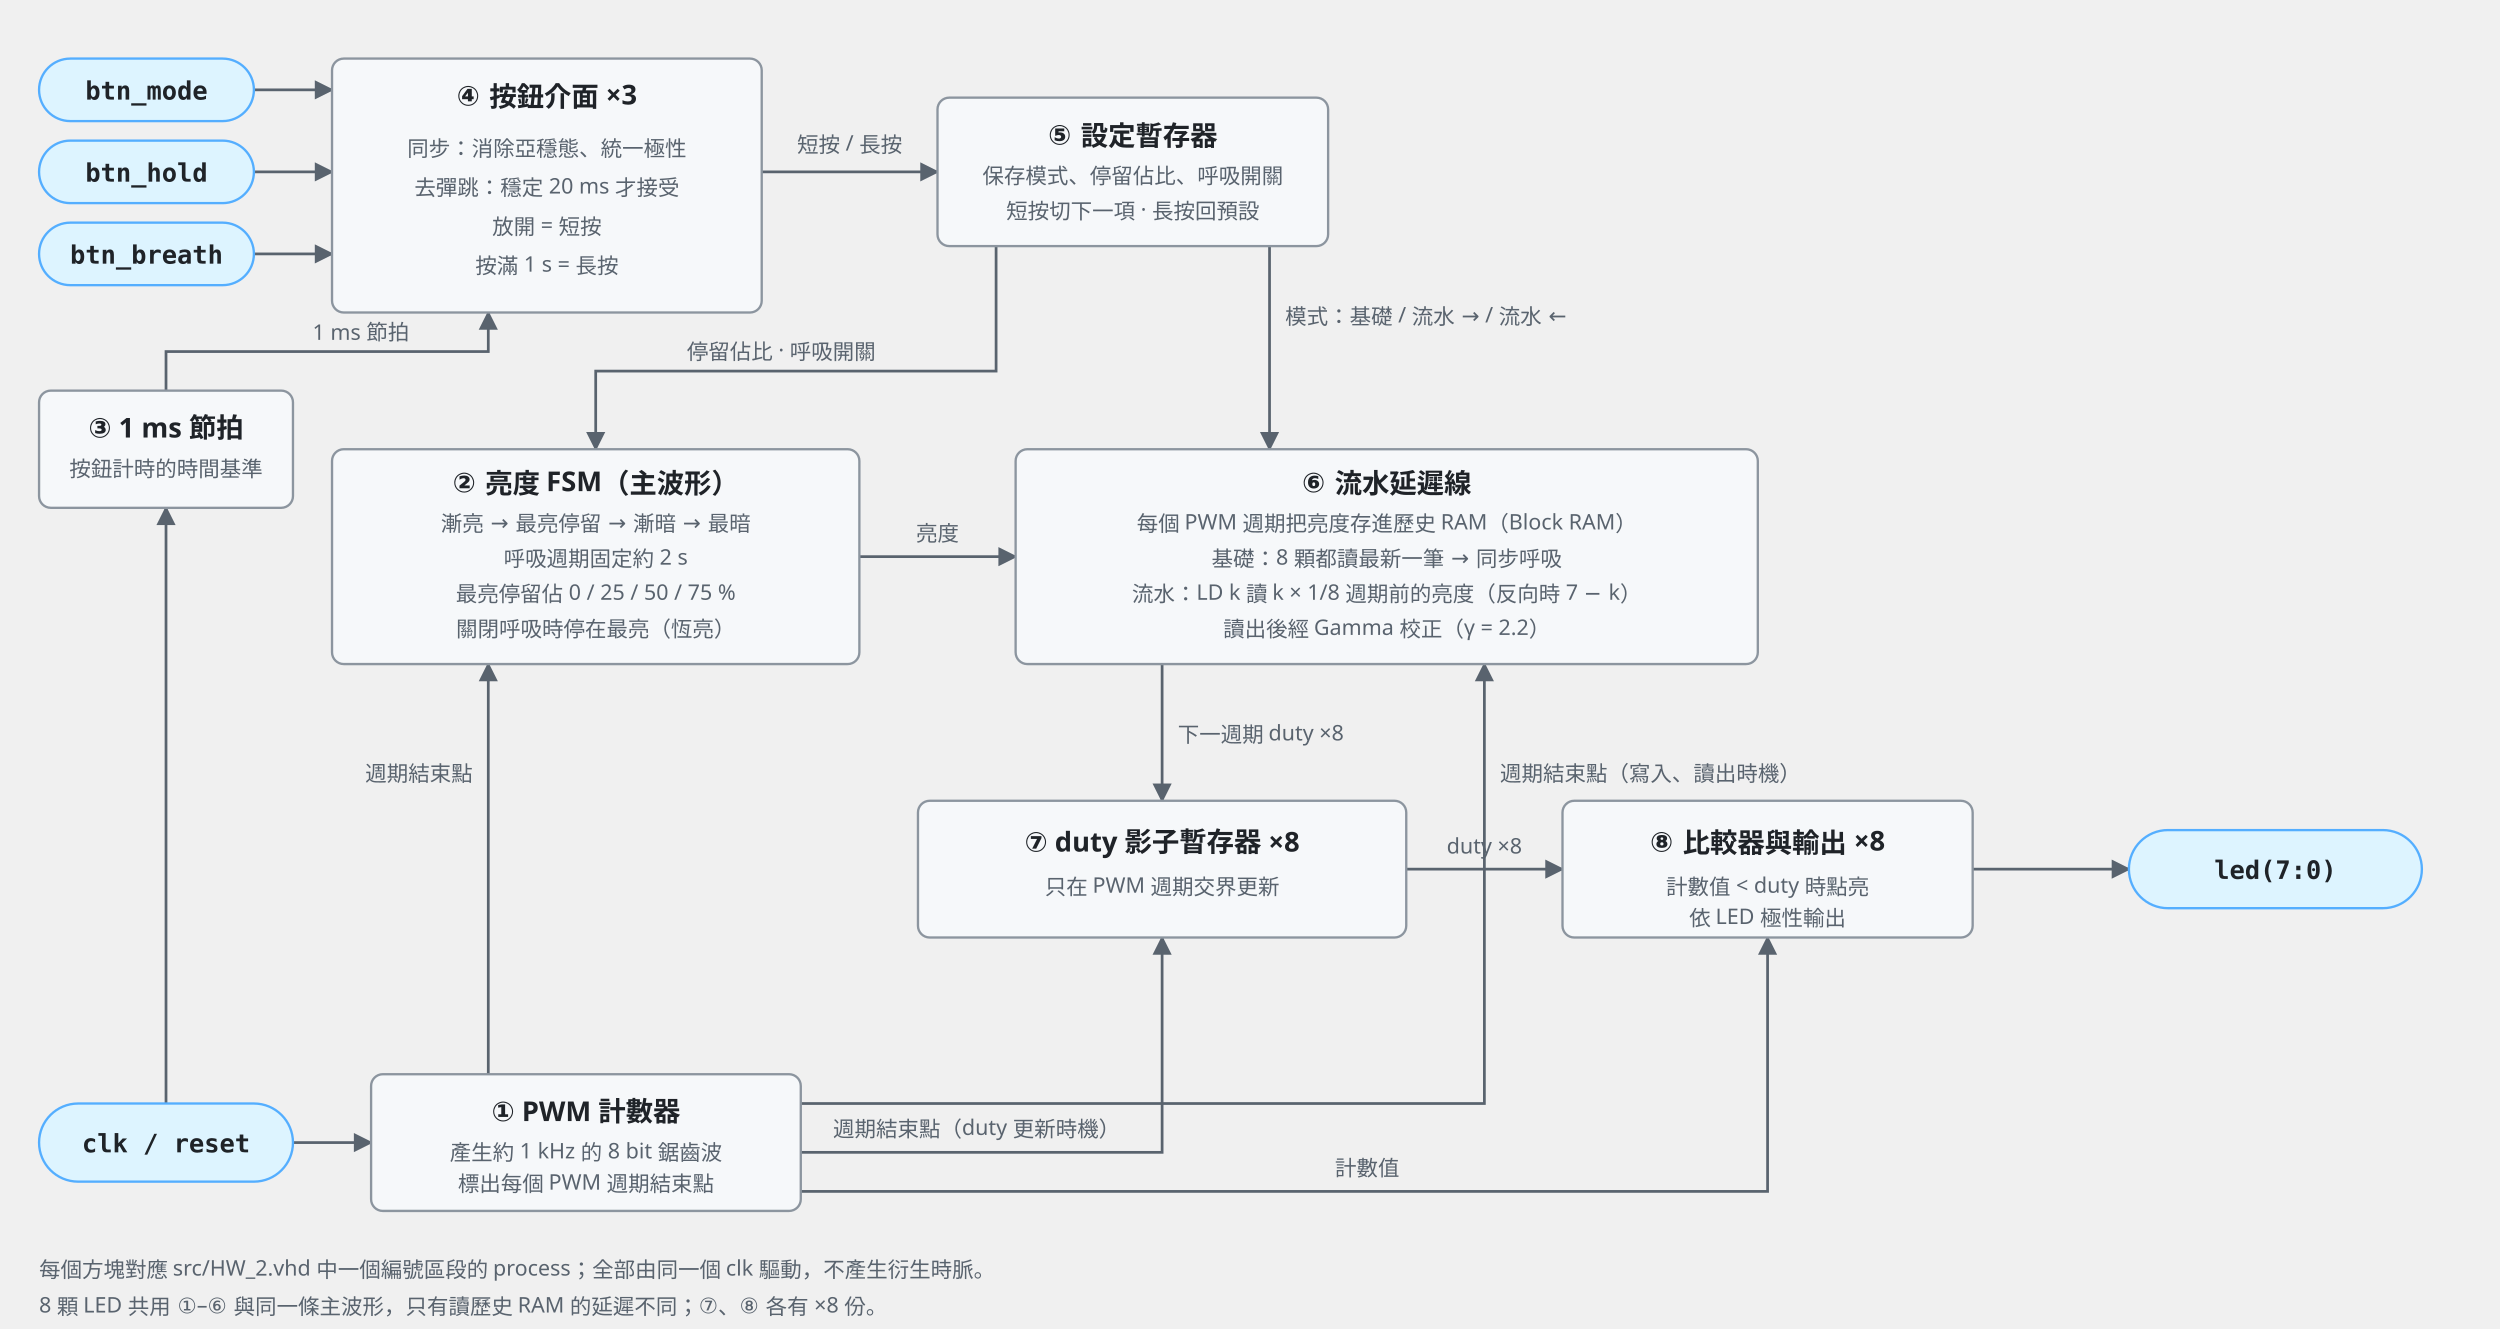
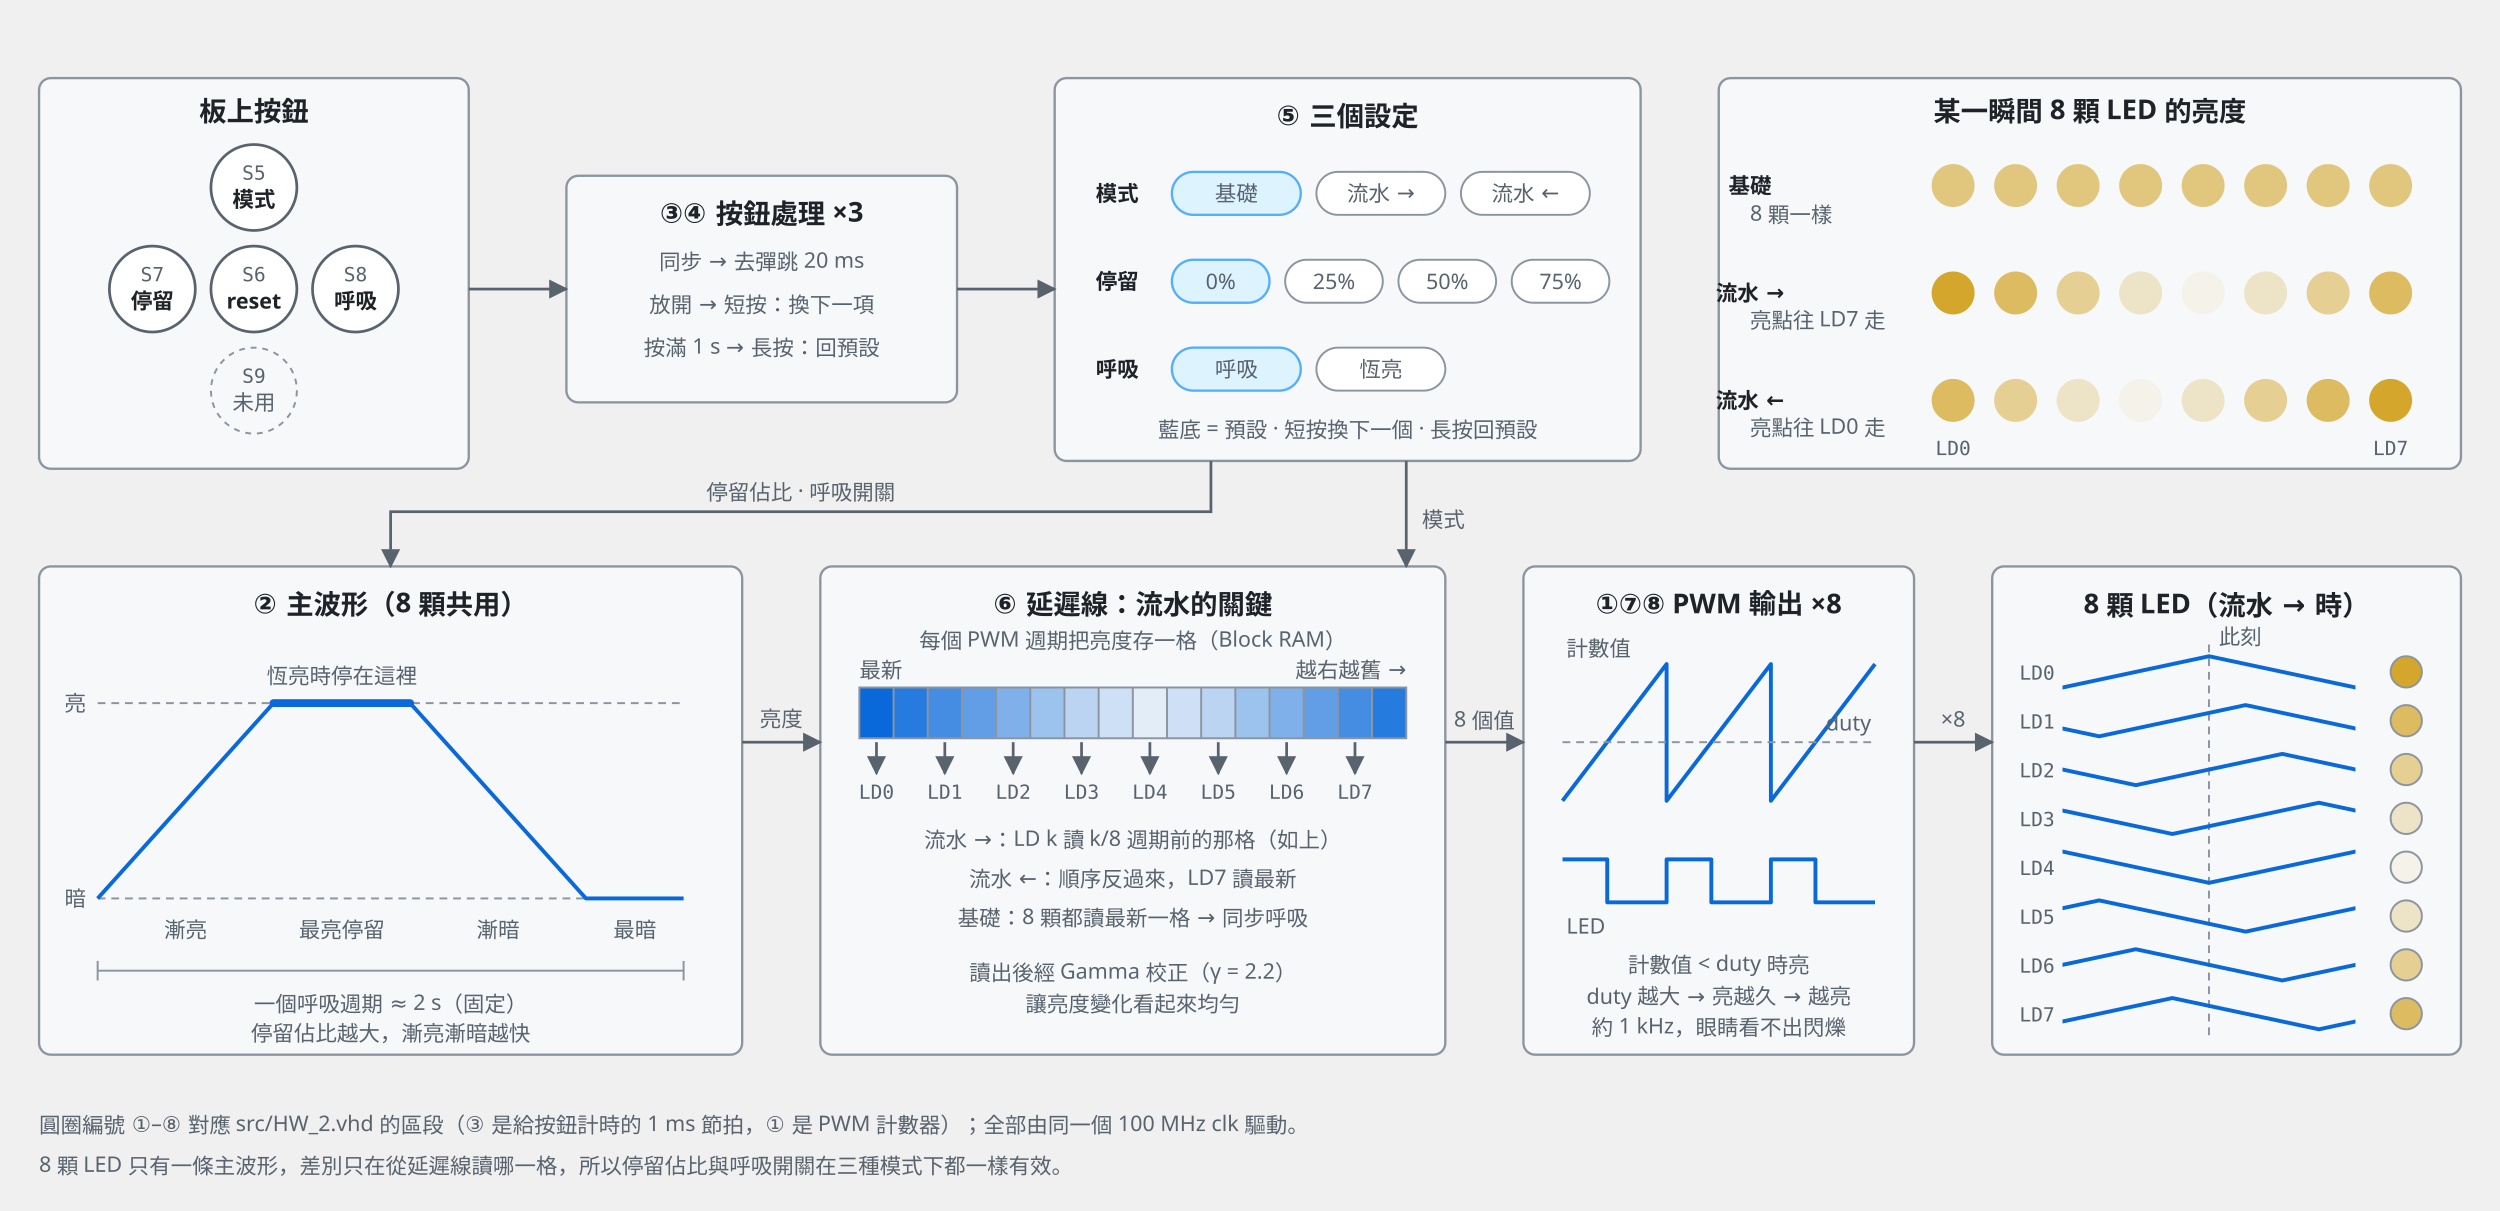
- <svg xmlns="http://www.w3.org/2000/svg" viewBox="0 0 1280 680" width="1280" height="680" role="img" aria-label="HW2 8 顆 LED 呼吸燈架構圖：各 process 功能">
+ <svg xmlns="http://www.w3.org/2000/svg" viewBox="0 0 1280 620" width="1280" height="620" role="img" aria-label="HW2 8 顆 LED 呼吸燈架構圖：按鈕 → 設定 → 主波形 → 延遲線 → PWM → 8 顆 LED">
  <style>
-     .box { fill: #f6f8fa; stroke: #8c959f; stroke-width: 1.2; }
-     .io  { fill: #ddf4ff; stroke: #54aeff; stroke-width: 1.2; }
+     .box  { fill: #f6f8fa; stroke: #8c959f; stroke-width: 1.2; }
+     .chip { fill: #ffffff; stroke: #8c959f; stroke-width: 1; }
+     .on   { fill: #ddf4ff; stroke: #54aeff; stroke-width: 1.2; }
+     .btn  { fill: #ffffff; stroke: #59636e; stroke-width: 1.4; }
+     .off  { fill: none; stroke: #8c959f; stroke-width: 1; stroke-dasharray: 3 3; }
    .t { font: 600 14px "Noto Sans TC", "Microsoft JhengHei", "PingFang TC", sans-serif; fill: #1f2328; text-anchor: middle; }
-     .p { font: 600 13px ui-monospace, "Cascadia Code", Consolas, monospace; fill: #1f2328; text-anchor: middle; }
+     .b { font: 600 11px "Noto Sans TC", "Microsoft JhengHei", "PingFang TC", sans-serif; fill: #1f2328; text-anchor: middle; }
    .s { font: 11px "Noto Sans TC", "Microsoft JhengHei", "PingFang TC", sans-serif; fill: #59636e; text-anchor: middle; }
    .l { font: 11px "Noto Sans TC", "Microsoft JhengHei", "PingFang TC", sans-serif; fill: #59636e; }
-     .e { fill: none; stroke: #59636e; stroke-width: 1.4; }
-     .ah { fill: #59636e; }
+     .m { font: 10px ui-monospace, "Cascadia Code", Consolas, monospace; fill: #59636e; }
+     .e    { fill: none; stroke: #59636e; stroke-width: 1.4; }
+     .ah   { fill: #59636e; }
+     .axis { fill: none; stroke: #8c959f; stroke-width: 1; stroke-dasharray: 4 3; }
+     .wave { fill: none; stroke: #0969da; stroke-width: 2; stroke-linejoin: round; }
+     .hold { fill: none; stroke: #0969da; stroke-width: 4; stroke-linecap: round; }
+     .cell { fill: #0969da; }
+     .grid { fill: none; stroke: #8c959f; stroke-width: 1; }
+     .led  { fill: #d4a72c; }
+     .ring { fill: none; stroke: #8c959f; stroke-width: 1; }
    @media (prefers-color-scheme: dark) {
-       .box { fill: #161b22; stroke: #3d444d; }
-       .io  { fill: #0d2a4d; stroke: #1f6feb; }
-       .t, .p { fill: #e6edf3; }
-       .s, .l { fill: #9198a1; }
-       .e { stroke: #9198a1; }
-       .ah { fill: #9198a1; }
+       .box  { fill: #161b22; stroke: #3d444d; }
+       .chip { fill: #0d1117; stroke: #3d444d; }
+       .on   { fill: #0d2a4d; stroke: #1f6feb; }
+       .btn  { fill: #0d1117; stroke: #9198a1; }
+       .off  { stroke: #3d444d; }
+       .t, .b { fill: #e6edf3; }
+       .s, .l, .m { fill: #9198a1; }
+       .e, .axis, .grid, .ring { stroke: #9198a1; }
+       .ah   { fill: #9198a1; }
+       .wave, .hold { stroke: #4493f8; }
+       .cell { fill: #4493f8; }
+       .led  { fill: #e3b341; }
    }
  </style>
  <defs>
    <marker id="a" viewBox="0 0 10 10" refX="9" refY="5" markerWidth="7" markerHeight="7" orient="auto-start-reverse">
      <path class="ah" d="M0,0 L10,5 L0,10 z" />
    </marker>
+     <polyline id="w" class="wave" points="0,18 75,2 150,18 225,2 300,18 375,2 450,18" />
  </defs>
+   <rect class="box" x="20" y="40" width="220" height="200" rx="6" />
+   <text class="t" x="130" y="62">板上按鈕</text>
+   <circle class="btn" cx="130" cy="96" r="22" />
+   <text class="m" x="130" y="92" text-anchor="middle">S5</text>
+   <text class="b" x="130" y="106">模式</text>
+   <circle class="btn" cx="78" cy="148" r="22" />
+   <text class="m" x="78" y="144" text-anchor="middle">S7</text>
+   <text class="b" x="78" y="158">停留</text>
+   <circle class="btn" cx="130" cy="148" r="22" />
+   <text class="m" x="130" y="144" text-anchor="middle">S6</text>
+   <text class="b" x="130" y="158">reset</text>
+   <circle class="btn" cx="182" cy="148" r="22" />
+   <text class="m" x="182" y="144" text-anchor="middle">S8</text>
+   <text class="b" x="182" y="158">呼吸</text>
+   <circle class="off" cx="130" cy="200" r="22" />
+   <text class="m" x="130" y="196" text-anchor="middle">S9</text>
+   <text class="s" x="130" y="210">未用</text>
+   <rect class="box" x="290" y="90" width="200" height="116" rx="6" />
+   <text class="t" x="390" y="114">③④ 按鈕處理 ×3</text>
+   <text class="s" x="390" y="138">同步 → 去彈跳 20 ms</text>
+   <text class="s" x="390" y="160">放開 → 短按：換下一項</text>
+   <text class="s" x="390" y="182">按滿 1 s → 長按：回預設</text>
+   <rect class="box" x="540" y="40" width="300" height="196" rx="6" />
+   <text class="t" x="690" y="64">⑤ 三個設定</text>
+   <text class="b" x="572" y="103">模式</text>
+   <rect class="on" x="600" y="88" width="66" height="22" rx="11" />
+   <text class="s" x="633" y="103">基礎</text>
+   <rect class="chip" x="674" y="88" width="66" height="22" rx="11" />
+   <text class="s" x="707" y="103">流水 →</text>
+   <rect class="chip" x="748" y="88" width="66" height="22" rx="11" />
+   <text class="s" x="781" y="103">流水 ←</text>
+   <text class="b" x="572" y="148">停留</text>
+   <rect class="on" x="600" y="133" width="50" height="22" rx="11" />
+   <text class="s" x="625" y="148">0%</text>
+   <rect class="chip" x="658" y="133" width="50" height="22" rx="11" />
+   <text class="s" x="683" y="148">25%</text>
+   <rect class="chip" x="716" y="133" width="50" height="22" rx="11" />
+   <text class="s" x="741" y="148">50%</text>
+   <rect class="chip" x="774" y="133" width="50" height="22" rx="11" />
+   <text class="s" x="799" y="148">75%</text>
+   <text class="b" x="572" y="193">呼吸</text>
+   <rect class="on" x="600" y="178" width="66" height="22" rx="11" />
+   <text class="s" x="633" y="193">呼吸</text>
+   <rect class="chip" x="674" y="178" width="66" height="22" rx="11" />
+   <text class="s" x="707" y="193">恆亮</text>
+   <text class="s" x="690" y="224">藍底 = 預設 · 短按換下一個 · 長按回預設</text>
+   <rect class="box" x="880" y="40" width="380" height="200" rx="6" />
+   <text class="t" x="1070" y="62">某一瞬間 8 顆 LED 的亮度</text>
+   <text class="b" x="896" y="99" text-anchor="start">基礎</text>
+   <text class="l" x="896" y="113">8 顆一樣</text>
+   <g>
+     <circle class="led" cx="1000" cy="95" r="11" fill-opacity="0.6" />
+     <circle class="led" cx="1032" cy="95" r="11" fill-opacity="0.6" />
+     <circle class="led" cx="1064" cy="95" r="11" fill-opacity="0.6" />
+     <circle class="led" cx="1096" cy="95" r="11" fill-opacity="0.6" />
+     <circle class="led" cx="1128" cy="95" r="11" fill-opacity="0.6" />
+     <circle class="led" cx="1160" cy="95" r="11" fill-opacity="0.6" />
+     <circle class="led" cx="1192" cy="95" r="11" fill-opacity="0.6" />
+     <circle class="led" cx="1224" cy="95" r="11" fill-opacity="0.6" />
+   </g>
+   <text class="b" x="896" y="154" text-anchor="start">流水 →</text>
+   <text class="l" x="896" y="168">亮點往 LD7 走</text>
+   <g>
+     <circle class="led" cx="1000" cy="150" r="11" fill-opacity="1" />
+     <circle class="led" cx="1032" cy="150" r="11" fill-opacity="0.75" />
+     <circle class="led" cx="1064" cy="150" r="11" fill-opacity="0.5" />
+     <circle class="led" cx="1096" cy="150" r="11" fill-opacity="0.25" />
+     <circle class="led" cx="1128" cy="150" r="11" fill-opacity="0.08" />
+     <circle class="led" cx="1160" cy="150" r="11" fill-opacity="0.25" />
+     <circle class="led" cx="1192" cy="150" r="11" fill-opacity="0.5" />
+     <circle class="led" cx="1224" cy="150" r="11" fill-opacity="0.75" />
+   </g>
+   <text class="b" x="896" y="209" text-anchor="start">流水 ←</text>
+   <text class="l" x="896" y="223">亮點往 LD0 走</text>
+   <g>
+     <circle class="led" cx="1000" cy="205" r="11" fill-opacity="0.75" />
+     <circle class="led" cx="1032" cy="205" r="11" fill-opacity="0.5" />
+     <circle class="led" cx="1064" cy="205" r="11" fill-opacity="0.25" />
+     <circle class="led" cx="1096" cy="205" r="11" fill-opacity="0.08" />
+     <circle class="led" cx="1128" cy="205" r="11" fill-opacity="0.25" />
+     <circle class="led" cx="1160" cy="205" r="11" fill-opacity="0.5" />
+     <circle class="led" cx="1192" cy="205" r="11" fill-opacity="0.75" />
+     <circle class="led" cx="1224" cy="205" r="11" fill-opacity="1" />
+   </g>
+   <text class="m" x="1000" y="233" text-anchor="middle">LD0</text>
+   <text class="m" x="1224" y="233" text-anchor="middle">LD7</text>
+   <rect class="box" x="20" y="290" width="360" height="250" rx="6" />
+   <text class="t" x="200" y="314">② 主波形（8 顆共用）</text>
+   <text class="l" x="44" y="364" text-anchor="end">亮</text>
+   <text class="l" x="44" y="464" text-anchor="end">暗</text>
+   <path class="axis" d="M50 460 H350 M50 360 H350" />
+   <polyline class="wave" points="50,460 140,360 210,360 300,460 350,460" />
+   <path class="hold" d="M140 360 H210" />
+   <text class="l" x="175" y="350" text-anchor="middle">恆亮時停在這裡</text>
+   <text class="s" x="95" y="480">漸亮</text>
+   <text class="s" x="175" y="480">最亮停留</text>
+   <text class="s" x="255" y="480">漸暗</text>
+   <text class="s" x="325" y="480">最暗</text>
+   <path class="grid" d="M50 492 V502 M50 497 H350 M350 492 V502" />
+   <text class="s" x="200" y="518">一個呼吸週期 ≈ 2 s（固定）</text>
+   <text class="s" x="200" y="533">停留佔比越大，漸亮漸暗越快</text>
+   <rect class="box" x="420" y="290" width="320" height="250" rx="6" />
+   <text class="t" x="580" y="314">⑥ 延遲線：流水的關鍵</text>
+   <text class="s" x="580" y="332">每個 PWM 週期把亮度存一格（Block RAM）</text>
+   <text class="l" x="440" y="347">最新</text>
+   <text class="l" x="720" y="347" text-anchor="end">越右越舊 →</text>
+   <g>
+     <rect class="cell" x="440" y="352" width="17.5" height="26" fill-opacity="1" />
+     <rect class="cell" x="457.5" y="352" width="17.5" height="26" fill-opacity="0.875" />
+     <rect class="cell" x="475" y="352" width="17.5" height="26" fill-opacity="0.75" />
+     <rect class="cell" x="492.5" y="352" width="17.5" height="26" fill-opacity="0.625" />
+     <rect class="cell" x="510" y="352" width="17.5" height="26" fill-opacity="0.5" />
+     <rect class="cell" x="527.5" y="352" width="17.5" height="26" fill-opacity="0.375" />
+     <rect class="cell" x="545" y="352" width="17.5" height="26" fill-opacity="0.25" />
+     <rect class="cell" x="562.5" y="352" width="17.5" height="26" fill-opacity="0.165" />
+     <rect class="cell" x="580" y="352" width="17.5" height="26" fill-opacity="0.08" />
+     <rect class="cell" x="597.5" y="352" width="17.5" height="26" fill-opacity="0.165" />
+     <rect class="cell" x="615" y="352" width="17.5" height="26" fill-opacity="0.25" />
+     <rect class="cell" x="632.5" y="352" width="17.5" height="26" fill-opacity="0.375" />
+     <rect class="cell" x="650" y="352" width="17.5" height="26" fill-opacity="0.5" />
+     <rect class="cell" x="667.5" y="352" width="17.5" height="26" fill-opacity="0.625" />
+     <rect class="cell" x="685" y="352" width="17.5" height="26" fill-opacity="0.75" />
+     <rect class="cell" x="702.5" y="352" width="17.5" height="26" fill-opacity="0.875" />
+   </g>
+   <path class="grid" d="M440 352 H720 V378 H440 Z                         M457.5 352 V378 M475 352 V378 M492.5 352 V378 M510 352 V378 M527.5 352 V378                         M545 352 V378 M562.5 352 V378 M580 352 V378 M597.5 352 V378 M615 352 V378                         M632.5 352 V378 M650 352 V378 M667.5 352 V378 M685 352 V378 M702.5 352 V378" />
  <g class="e" marker-end="url(#a)">
-     <path d="M130 46 H170" />
-     <path d="M130 88 H170" />
-     <path d="M130 130 H170" />
-     <path d="M390 88 H480" />
-     <path d="M510 126 V190 H305 V230" />
-     <path d="M650 126 V230" />
-     <path d="M85 200 V180 H250 V160" />
-     <path d="M440 285 H520" />
-     <path d="M595 340 V410" />
-     <path d="M720 445 H800" />
-     <path d="M1010 445 H1090" />
-     <path d="M150 585 H190" />
-     <path d="M85 565 V260" />
-     <path d="M250 550 V340" />
-     <path d="M410 565 H760 V340" />
-     <path d="M410 590 H595 V480" />
-     <path d="M410 610 H905 V480" />
-   </g>
-   <text class="l" x="435" y="78" text-anchor="middle">短按 / 長按</text>
-   <text class="l" x="400" y="184" text-anchor="middle">停留佔比 · 呼吸開關</text>
-   <text class="l" x="658" y="166">模式：基礎 / 流水 → / 流水 ←</text>
-   <text class="l" x="160" y="174">1 ms 節拍</text>
-   <text class="l" x="480" y="277" text-anchor="middle">亮度</text>
-   <text class="l" x="603" y="380">下一週期 duty ×8</text>
-   <text class="l" x="760" y="437" text-anchor="middle">duty ×8</text>
-   <text class="l" x="242" y="400" text-anchor="end">週期結束點</text>
-   <text class="l" x="768" y="400">週期結束點（寫入、讀出時機）</text>
-   <text class="l" x="500" y="582" text-anchor="middle">週期結束點（duty 更新時機）</text>
-   <text class="l" x="700" y="602" text-anchor="middle">計數值</text>
-   <rect class="io" x="20" y="30" width="110" height="32" rx="16" />
-   <text class="p" x="75" y="51">btn_mode</text>
-   <rect class="io" x="20" y="72" width="110" height="32" rx="16" />
-   <text class="p" x="75" y="93">btn_hold</text>
-   <rect class="io" x="20" y="114" width="110" height="32" rx="16" />
-   <text class="p" x="75" y="135">btn_breath</text>
-   <rect class="io" x="20" y="565" width="130" height="40" rx="20" />
-   <text class="p" x="85" y="590">clk / reset</text>
-   <rect class="io" x="1090" y="425" width="150" height="40" rx="20" />
-   <text class="p" x="1165" y="450">led(7:0)</text>
-   <rect class="box" x="20" y="200" width="130" height="60" rx="6" />
-   <text class="t" x="85" y="224">③ 1 ms 節拍</text>
-   <text class="s" x="85" y="244">按鈕計時的時間基準</text>
-   <rect class="box" x="170" y="30" width="220" height="130" rx="6" />
-   <text class="t" x="280" y="54">④ 按鈕介面 ×3</text>
-   <text class="s" x="280" y="80">同步：消除亞穩態、統一極性</text>
-   <text class="s" x="280" y="100">去彈跳：穩定 20 ms 才接受</text>
-   <text class="s" x="280" y="120">放開 = 短按</text>
-   <text class="s" x="280" y="140">按滿 1 s = 長按</text>
-   <rect class="box" x="480" y="50" width="200" height="76" rx="6" />
-   <text class="t" x="580" y="74">⑤ 設定暫存器</text>
-   <text class="s" x="580" y="94">保存模式、停留佔比、呼吸開關</text>
-   <text class="s" x="580" y="112">短按切下一項 · 長按回預設</text>
-   <rect class="box" x="170" y="230" width="270" height="110" rx="6" />
-   <text class="t" x="305" y="252">② 亮度 FSM（主波形）</text>
-   <text class="s" x="305" y="272">漸亮 → 最亮停留 → 漸暗 → 最暗</text>
-   <text class="s" x="305" y="290">呼吸週期固定約 2 s</text>
-   <text class="s" x="305" y="308">最亮停留佔 0 / 25 / 50 / 75 %</text>
-   <text class="s" x="305" y="326">關閉呼吸時停在最亮（恆亮）</text>
-   <rect class="box" x="520" y="230" width="380" height="110" rx="6" />
-   <text class="t" x="710" y="252">⑥ 流水延遲線</text>
-   <text class="s" x="710" y="272">每個 PWM 週期把亮度存進歷史 RAM（Block RAM）</text>
-   <text class="s" x="710" y="290">基礎：8 顆都讀最新一筆 → 同步呼吸</text>
-   <text class="s" x="710" y="308">流水：LD k 讀 k × 1/8 週期前的亮度（反向時 7 − k）</text>
-   <text class="s" x="710" y="326">讀出後經 Gamma 校正（γ = 2.2）</text>
-   <rect class="box" x="470" y="410" width="250" height="70" rx="6" />
-   <text class="t" x="595" y="436">⑦ duty 影子暫存器 ×8</text>
-   <text class="s" x="595" y="458">只在 PWM 週期交界更新</text>
-   <rect class="box" x="800" y="410" width="210" height="70" rx="6" />
-   <text class="t" x="905" y="436">⑧ 比較器與輸出 ×8</text>
-   <text class="s" x="905" y="458">計數值 &lt; duty 時點亮</text>
-   <text class="s" x="905" y="474">依 LED 極性輸出</text>
-   <rect class="box" x="190" y="550" width="220" height="70" rx="6" />
-   <text class="t" x="300" y="574">① PWM 計數器</text>
-   <text class="s" x="300" y="594">產生約 1 kHz 的 8 bit 鋸齒波</text>
-   <text class="s" x="300" y="610">標出每個 PWM 週期結束點</text>
-   <text class="l" x="20" y="654">每個方塊對應 src/HW_2.vhd 中一個編號區段的 process；全部由同一個 clk 驅動，不產生衍生時脈。</text>
-   <text class="l" x="20" y="672">8 顆 LED 共用 ①–⑥ 與同一條主波形，只有讀歷史 RAM 的延遲不同；⑦、⑧ 各有 ×8 份。</text>
+     <path d="M448.75 380 V396" />
+     <path d="M483.75 380 V396" />
+     <path d="M518.75 380 V396" />
+     <path d="M553.75 380 V396" />
+     <path d="M588.75 380 V396" />
+     <path d="M623.75 380 V396" />
+     <path d="M658.75 380 V396" />
+     <path d="M693.75 380 V396" />
+   </g>
+   <text class="m" x="448.75" y="409" text-anchor="middle">LD0</text>
+   <text class="m" x="483.75" y="409" text-anchor="middle">LD1</text>
+   <text class="m" x="518.75" y="409" text-anchor="middle">LD2</text>
+   <text class="m" x="553.75" y="409" text-anchor="middle">LD3</text>
+   <text class="m" x="588.75" y="409" text-anchor="middle">LD4</text>
+   <text class="m" x="623.75" y="409" text-anchor="middle">LD5</text>
+   <text class="m" x="658.75" y="409" text-anchor="middle">LD6</text>
+   <text class="m" x="693.75" y="409" text-anchor="middle">LD7</text>
+   <text class="s" x="580" y="434">流水 →：LD k 讀 k/8 週期前的那格（如上）</text>
+   <text class="s" x="580" y="454">流水 ←：順序反過來，LD7 讀最新</text>
+   <text class="s" x="580" y="474">基礎：8 顆都讀最新一格 → 同步呼吸</text>
+   <text class="s" x="580" y="502">讀出後經 Gamma 校正（γ = 2.2）</text>
+   <text class="s" x="580" y="518">讓亮度變化看起來均勻</text>
+   <rect class="box" x="780" y="290" width="200" height="250" rx="6" />
+   <text class="t" x="880" y="314">①⑦⑧ PWM 輸出 ×8</text>
+   <polyline class="wave" points="800,410 853.3,340 853.3,410 906.7,340 906.7,410 960,340" />
+   <path class="axis" d="M800 380 H960" />
+   <text class="l" x="958" y="374" text-anchor="end">duty</text>
+   <text class="l" x="802" y="336">計數值</text>
+   <polyline class="wave" points="800,440 822.9,440 822.9,462 853.3,462 853.3,440 876.2,440 876.2,462 906.7,462 906.7,440 929.5,440 929.5,462 960,462" />
+   <text class="l" x="802" y="478">LED</text>
+   <text class="s" x="880" y="498">計數值 &lt; duty 時亮</text>
+   <text class="s" x="880" y="514">duty 越大 → 亮越久 → 越亮</text>
+   <text class="s" x="880" y="530">約 1 kHz，眼睛看不出閃爍</text>
+   <rect class="box" x="1020" y="290" width="240" height="250" rx="6" />
+   <text class="t" x="1140" y="314">8 顆 LED（流水 → 時）</text>
+   <path class="axis" d="M1131 330 V532" />
+   <text class="l" x="1136" y="330">此刻</text>
+   <text class="m" x="1052" y="348" text-anchor="end">LD0</text>
+   <svg x="1056" y="334" width="150" height="20" viewBox="0 0 150 20">
+     <use href="#w" x="-150" />
+   </svg>
+   <circle class="led" cx="1232" cy="344" r="8" fill-opacity="1" />
+   <circle class="ring" cx="1232" cy="344" r="8" />
+   <text class="m" x="1052" y="373" text-anchor="end">LD1</text>
+   <svg x="1056" y="359" width="150" height="20" viewBox="0 0 150 20">
+     <use href="#w" x="-131.25" />
+   </svg>
+   <circle class="led" cx="1232" cy="369" r="8" fill-opacity="0.75" />
+   <circle class="ring" cx="1232" cy="369" r="8" />
+   <text class="m" x="1052" y="398" text-anchor="end">LD2</text>
+   <svg x="1056" y="384" width="150" height="20" viewBox="0 0 150 20">
+     <use href="#w" x="-112.5" />
+   </svg>
+   <circle class="led" cx="1232" cy="394" r="8" fill-opacity="0.5" />
+   <circle class="ring" cx="1232" cy="394" r="8" />
+   <text class="m" x="1052" y="423" text-anchor="end">LD3</text>
+   <svg x="1056" y="409" width="150" height="20" viewBox="0 0 150 20">
+     <use href="#w" x="-93.75" />
+   </svg>
+   <circle class="led" cx="1232" cy="419" r="8" fill-opacity="0.25" />
+   <circle class="ring" cx="1232" cy="419" r="8" />
+   <text class="m" x="1052" y="448" text-anchor="end">LD4</text>
+   <svg x="1056" y="434" width="150" height="20" viewBox="0 0 150 20">
+     <use href="#w" x="-75" />
+   </svg>
+   <circle class="led" cx="1232" cy="444" r="8" fill-opacity="0.08" />
+   <circle class="ring" cx="1232" cy="444" r="8" />
+   <text class="m" x="1052" y="473" text-anchor="end">LD5</text>
+   <svg x="1056" y="459" width="150" height="20" viewBox="0 0 150 20">
+     <use href="#w" x="-56.25" />
+   </svg>
+   <circle class="led" cx="1232" cy="469" r="8" fill-opacity="0.25" />
+   <circle class="ring" cx="1232" cy="469" r="8" />
+   <text class="m" x="1052" y="498" text-anchor="end">LD6</text>
+   <svg x="1056" y="484" width="150" height="20" viewBox="0 0 150 20">
+     <use href="#w" x="-37.5" />
+   </svg>
+   <circle class="led" cx="1232" cy="494" r="8" fill-opacity="0.5" />
+   <circle class="ring" cx="1232" cy="494" r="8" />
+   <text class="m" x="1052" y="523" text-anchor="end">LD7</text>
+   <svg x="1056" y="509" width="150" height="20" viewBox="0 0 150 20">
+     <use href="#w" x="-18.75" />
+   </svg>
+   <circle class="led" cx="1232" cy="519" r="8" fill-opacity="0.75" />
+   <circle class="ring" cx="1232" cy="519" r="8" />
+   <g class="e" marker-end="url(#a)">
+     <path d="M240 148 H290" />
+     <path d="M490 148 H540" />
+     <path d="M620 236 V262 H200 V290" />
+     <path d="M720 236 V290" />
+     <path d="M380 380 H420" />
+     <path d="M740 380 H780" />
+     <path d="M980 380 H1020" />
+   </g>
+   <text class="l" x="410" y="256" text-anchor="middle">停留佔比 · 呼吸開關</text>
+   <text class="l" x="728" y="270">模式</text>
+   <text class="l" x="400" y="372" text-anchor="middle">亮度</text>
+   <text class="l" x="760" y="372" text-anchor="middle">8 個值</text>
+   <text class="l" x="1000" y="372" text-anchor="middle">×8</text>
+   <text class="l" x="20" y="580">圓圈編號 ①–⑧ 對應 src/HW_2.vhd 的區段（③ 是給按鈕計時的 1 ms 節拍，① 是 PWM 計數器）；全部由同一個 100 MHz clk 驅動。</text>
+   <text class="l" x="20" y="600">8 顆 LED 只有一條主波形，差別只在從延遲線讀哪一格，所以停留佔比與呼吸開關在三種模式下都一樣有效。</text>
</svg>
